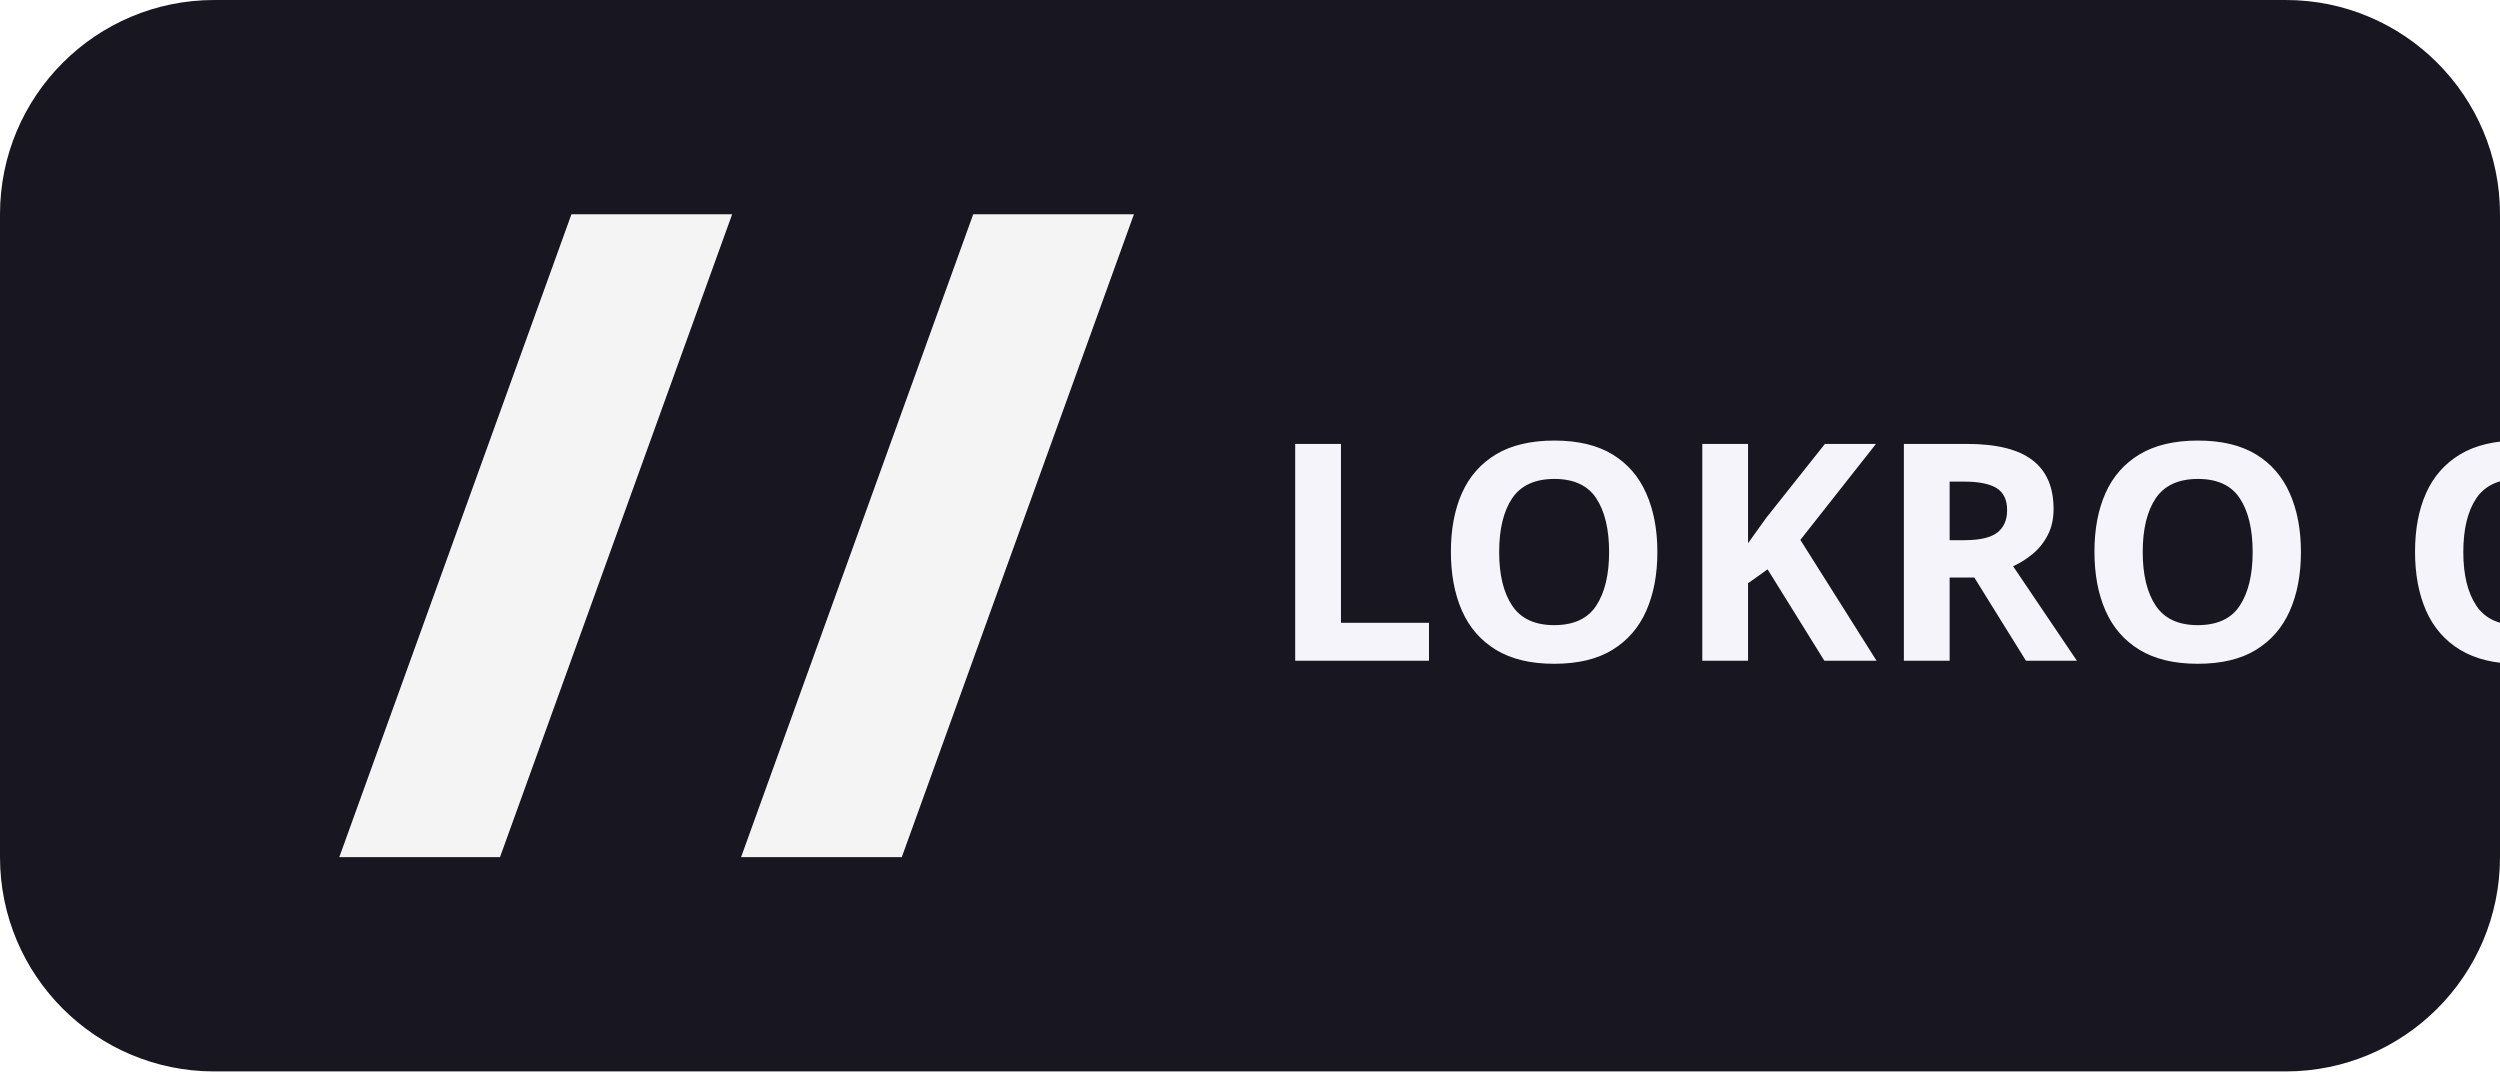
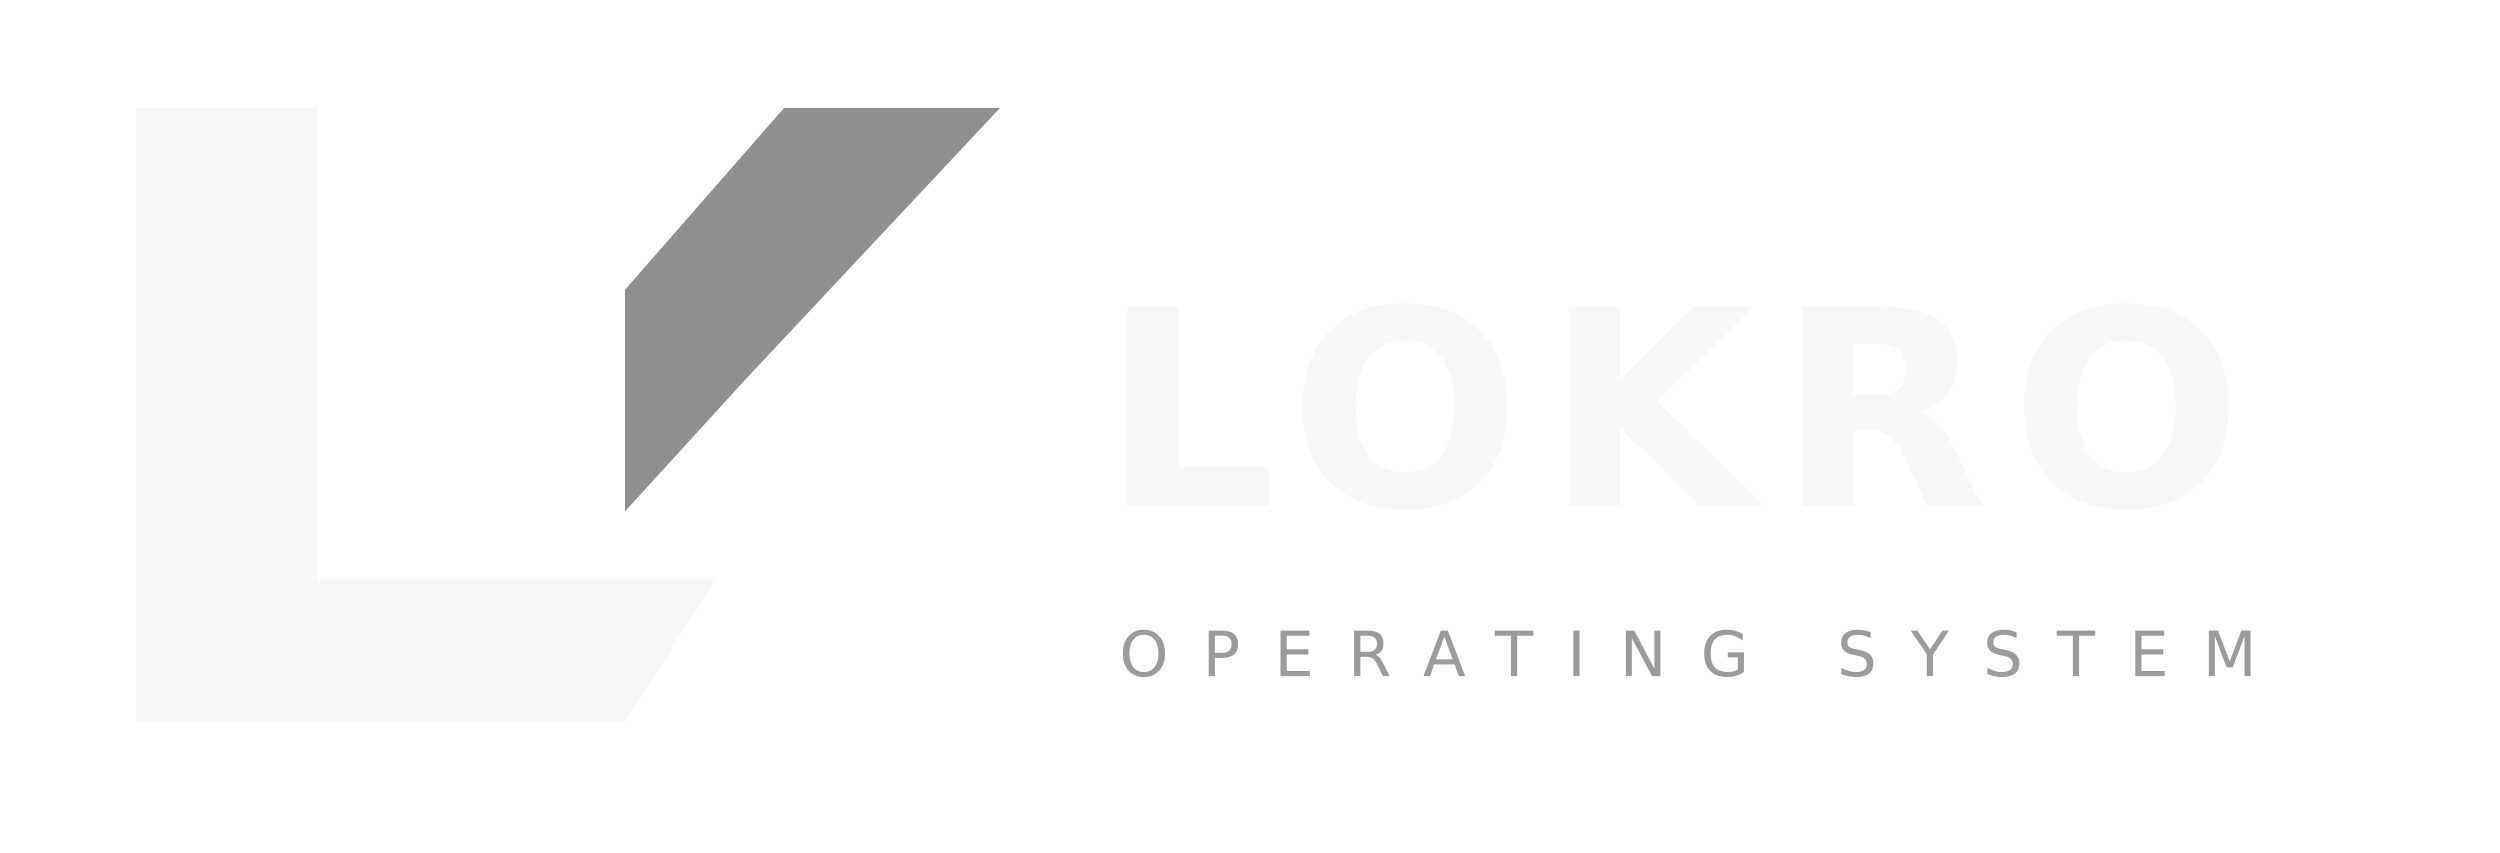
- <svg xmlns="http://www.w3.org/2000/svg" width="280" height="120" viewBox="0 0 280 120">
-   <rect width="280" height="120" rx="24" fill="#181721" />
-   <path d="M64 24L38 96h18l26-72zm45 0L83 96h18l26-72z" fill="#f4f4f5" />
-   <text x="142" y="74" fill="#f5f4fb" font-family="sans-serif" font-size="34" font-weight="700">LOKRO OS</text>
+ <svg xmlns="http://www.w3.org/2000/svg" width="440" height="150" viewBox="0 0 440 150">
+   <path d="M24 19v108h86l16-25H56V19z" fill="#f7f7f7" />
+   <path d="M138 19h38l-45 48-21 23V51z" fill="#8f8f8f" />
+   <text x="194" y="89" fill="#f7f7f7" font-family="DejaVu Sans,sans-serif" font-size="48" font-weight="700" letter-spacing="4">LOKRO</text>
+   <text x="197" y="119" fill="#9b9b9b" font-family="DejaVu Sans,sans-serif" font-size="11" letter-spacing="6">OPERATING SYSTEM</text>
</svg>
